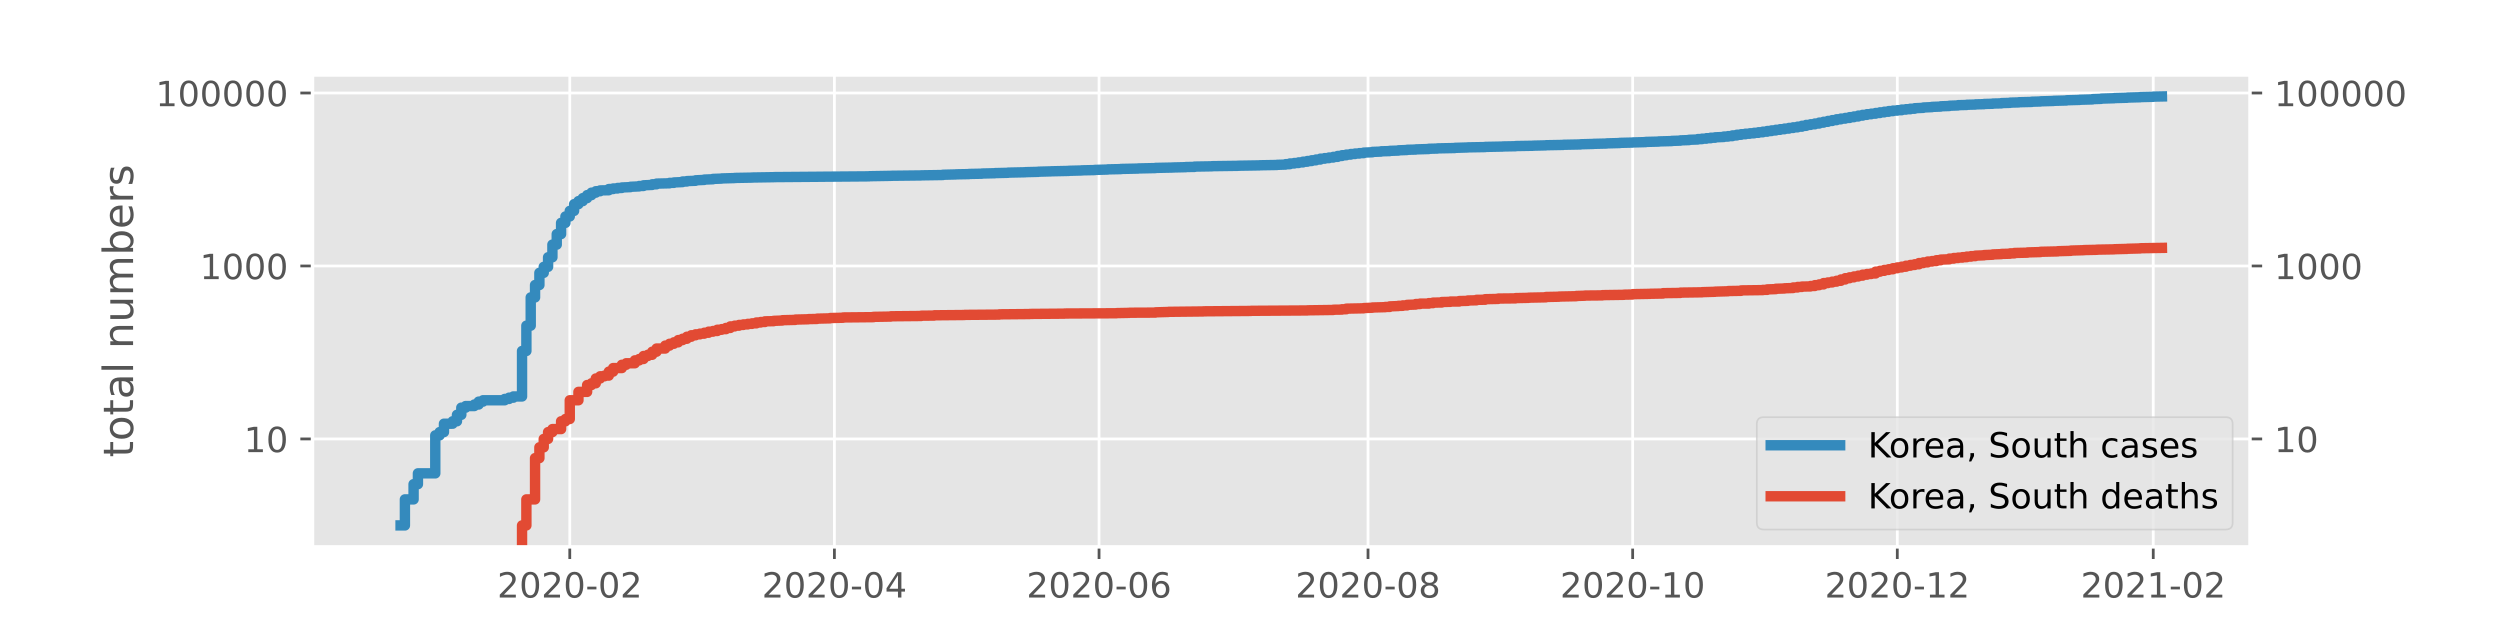
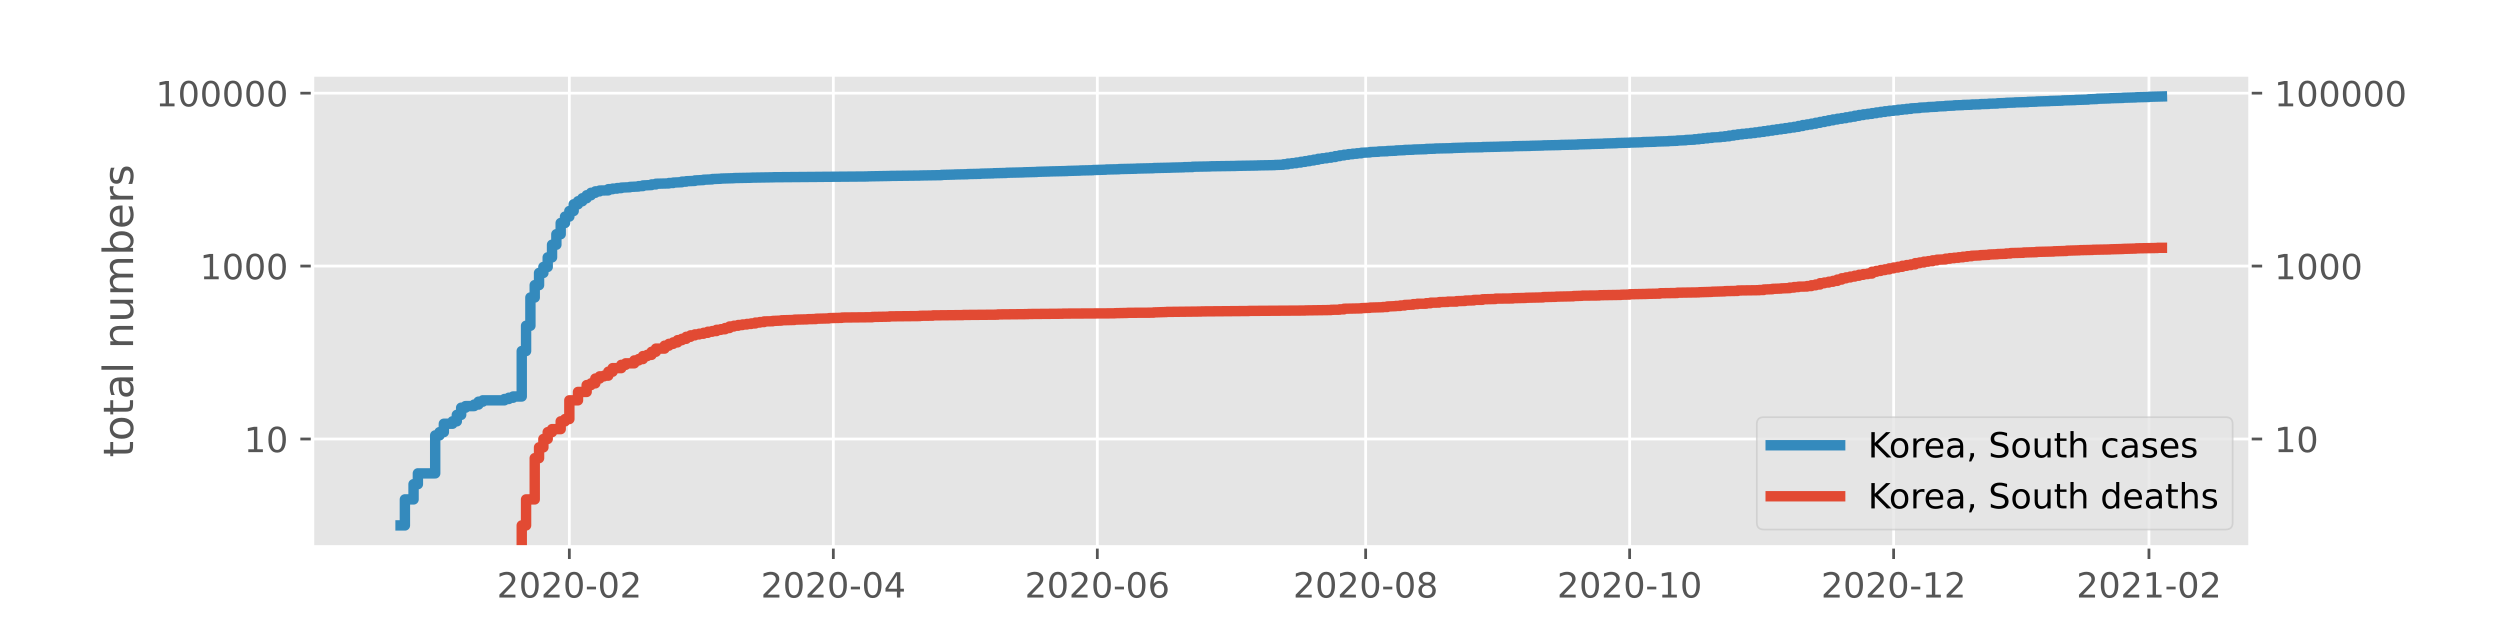
<svg xmlns="http://www.w3.org/2000/svg" xmlns:xlink="http://www.w3.org/1999/xlink" height="180pt" version="1.1" viewBox="0 0 720 180" width="720pt">
  <defs>
    <style type="text/css">*{stroke-linecap:butt;stroke-linejoin:round;}</style>
  </defs>
  <g id="figure_1">
    <g id="patch_1">
      <path d="M 0 180  L 720 180  L 720 0  L 0 0  z " style="fill:#ffffff;" />
    </g>
    <g id="axes_1">
      <g id="patch_2">
        <path d="M 90 157.5  L 648 157.5  L 648 21.6  L 90 21.6  z " style="fill:#e5e5e5;" />
      </g>
      <g id="matplotlib.axis_1">
        <g id="xtick_1">
          <g id="line2d_1">
-             <path clip-path="url(#pd582bad828)" d="M 164.092 157.5  L 164.092 21.6  " style="fill:none;stroke:#ffffff;stroke-linecap:square;stroke-width:0.8;" />
+             <path clip-path="url(#pd24322c71e)" d="M 163.972 157.5  L 163.972 21.6  " style="fill:none;stroke:#ffffff;stroke-linecap:square;stroke-width:0.8;" />
          </g>
          <g id="line2d_2">
            <defs>
-               <path d="M 0 0  L 0 3.5  " id="m2787f01066" style="stroke:#555555;stroke-width:0.8;" />
+               <path d="M 0 0  L 0 3.5  " id="m387a920d97" style="stroke:#555555;stroke-width:0.8;" />
            </defs>
            <g>
-               <use style="fill:#555555;stroke:#555555;stroke-width:0.8;" x="164.092" xlink:href="#m2787f01066" y="157.5" />
+               <use style="fill:#555555;stroke:#555555;stroke-width:0.8;" x="163.972" xlink:href="#m387a920d97" y="157.5" />
            </g>
          </g>
          <g id="text_1">
-             <text style="fill:#555555;font-family:DejaVu Sans;font-size:10px;font-stretch:normal;font-style:normal;font-weight:normal;text-anchor:middle;" transform="rotate(-0, 164.0918, 172.0984)" x="164.092" y="172.098">2020-02</text>
+             <text style="fill:#555555;font-family:DejaVu Sans;font-size:10px;font-stretch:normal;font-style:normal;font-weight:normal;text-anchor:middle;" transform="rotate(-0, 163.9721, 172.0984)" x="163.972" y="172.098">2020-02</text>
          </g>
        </g>
        <g id="xtick_2">
          <g id="line2d_3">
-             <path clip-path="url(#pd582bad828)" d="M 240.308 157.5  L 240.308 21.6  " style="fill:none;stroke:#ffffff;stroke-linecap:square;stroke-width:0.8;" />
+             <path clip-path="url(#pd24322c71e)" d="M 240.001 157.5  L 240.001 21.6  " style="fill:none;stroke:#ffffff;stroke-linecap:square;stroke-width:0.8;" />
          </g>
          <g id="line2d_4">
            <g>
-               <use style="fill:#555555;stroke:#555555;stroke-width:0.8;" x="240.308" xlink:href="#m2787f01066" y="157.5" />
+               <use style="fill:#555555;stroke:#555555;stroke-width:0.8;" x="240.001" xlink:href="#m387a920d97" y="157.5" />
            </g>
          </g>
          <g id="text_2">
-             <text style="fill:#555555;font-family:DejaVu Sans;font-size:10px;font-stretch:normal;font-style:normal;font-weight:normal;text-anchor:middle;" transform="rotate(-0, 240.3077, 172.0984)" x="240.308" y="172.098">2020-04</text>
+             <text style="fill:#555555;font-family:DejaVu Sans;font-size:10px;font-stretch:normal;font-style:normal;font-weight:normal;text-anchor:middle;" transform="rotate(-0, 240.0007, 172.0984)" x="240.001" y="172.098">2020-04</text>
          </g>
        </g>
        <g id="xtick_3">
          <g id="line2d_5">
-             <path clip-path="url(#pd582bad828)" d="M 316.524 157.5  L 316.524 21.6  " style="fill:none;stroke:#ffffff;stroke-linecap:square;stroke-width:0.8;" />
+             <path clip-path="url(#pd24322c71e)" d="M 316.029 157.5  L 316.029 21.6  " style="fill:none;stroke:#ffffff;stroke-linecap:square;stroke-width:0.8;" />
          </g>
          <g id="line2d_6">
            <g>
-               <use style="fill:#555555;stroke:#555555;stroke-width:0.8;" x="316.524" xlink:href="#m2787f01066" y="157.5" />
+               <use style="fill:#555555;stroke:#555555;stroke-width:0.8;" x="316.029" xlink:href="#m387a920d97" y="157.5" />
            </g>
          </g>
          <g id="text_3">
-             <text style="fill:#555555;font-family:DejaVu Sans;font-size:10px;font-stretch:normal;font-style:normal;font-weight:normal;text-anchor:middle;" transform="rotate(-0, 316.5235, 172.0984)" x="316.524" y="172.098">2020-06</text>
+             <text style="fill:#555555;font-family:DejaVu Sans;font-size:10px;font-stretch:normal;font-style:normal;font-weight:normal;text-anchor:middle;" transform="rotate(-0, 316.0293, 172.0984)" x="316.029" y="172.098">2020-06</text>
          </g>
        </g>
        <g id="xtick_4">
          <g id="line2d_7">
-             <path clip-path="url(#pd582bad828)" d="M 393.989 157.5  L 393.989 21.6  " style="fill:none;stroke:#ffffff;stroke-linecap:square;stroke-width:0.8;" />
+             <path clip-path="url(#pd24322c71e)" d="M 393.304 157.5  L 393.304 21.6  " style="fill:none;stroke:#ffffff;stroke-linecap:square;stroke-width:0.8;" />
          </g>
          <g id="line2d_8">
            <g>
-               <use style="fill:#555555;stroke:#555555;stroke-width:0.8;" x="393.989" xlink:href="#m2787f01066" y="157.5" />
+               <use style="fill:#555555;stroke:#555555;stroke-width:0.8;" x="393.304" xlink:href="#m387a920d97" y="157.5" />
            </g>
          </g>
          <g id="text_4">
-             <text style="fill:#555555;font-family:DejaVu Sans;font-size:10px;font-stretch:normal;font-style:normal;font-weight:normal;text-anchor:middle;" transform="rotate(-0, 393.9888, 172.0984)" x="393.989" y="172.098">2020-08</text>
+             <text style="fill:#555555;font-family:DejaVu Sans;font-size:10px;font-stretch:normal;font-style:normal;font-weight:normal;text-anchor:middle;" transform="rotate(-0, 393.3042, 172.0984)" x="393.304" y="172.098">2020-08</text>
          </g>
        </g>
        <g id="xtick_5">
          <g id="line2d_9">
-             <path clip-path="url(#pd582bad828)" d="M 470.205 157.5  L 470.205 21.6  " style="fill:none;stroke:#ffffff;stroke-linecap:square;stroke-width:0.8;" />
+             <path clip-path="url(#pd24322c71e)" d="M 469.333 157.5  L 469.333 21.6  " style="fill:none;stroke:#ffffff;stroke-linecap:square;stroke-width:0.8;" />
          </g>
          <g id="line2d_10">
            <g>
-               <use style="fill:#555555;stroke:#555555;stroke-width:0.8;" x="470.205" xlink:href="#m2787f01066" y="157.5" />
+               <use style="fill:#555555;stroke:#555555;stroke-width:0.8;" x="469.333" xlink:href="#m387a920d97" y="157.5" />
            </g>
          </g>
          <g id="text_5">
-             <text style="fill:#555555;font-family:DejaVu Sans;font-size:10px;font-stretch:normal;font-style:normal;font-weight:normal;text-anchor:middle;" transform="rotate(-0, 470.2047, 172.0984)" x="470.205" y="172.098">2020-10</text>
+             <text style="fill:#555555;font-family:DejaVu Sans;font-size:10px;font-stretch:normal;font-style:normal;font-weight:normal;text-anchor:middle;" transform="rotate(-0, 469.3328, 172.0984)" x="469.333" y="172.098">2020-10</text>
          </g>
        </g>
        <g id="xtick_6">
          <g id="line2d_11">
-             <path clip-path="url(#pd582bad828)" d="M 546.421 157.5  L 546.421 21.6  " style="fill:none;stroke:#ffffff;stroke-linecap:square;stroke-width:0.8;" />
+             <path clip-path="url(#pd24322c71e)" d="M 545.361 157.5  L 545.361 21.6  " style="fill:none;stroke:#ffffff;stroke-linecap:square;stroke-width:0.8;" />
          </g>
          <g id="line2d_12">
            <g>
-               <use style="fill:#555555;stroke:#555555;stroke-width:0.8;" x="546.421" xlink:href="#m2787f01066" y="157.5" />
+               <use style="fill:#555555;stroke:#555555;stroke-width:0.8;" x="545.361" xlink:href="#m387a920d97" y="157.5" />
            </g>
          </g>
          <g id="text_6">
-             <text style="fill:#555555;font-family:DejaVu Sans;font-size:10px;font-stretch:normal;font-style:normal;font-weight:normal;text-anchor:middle;" transform="rotate(-0, 546.4205, 172.0984)" x="546.421" y="172.098">2020-12</text>
+             <text style="fill:#555555;font-family:DejaVu Sans;font-size:10px;font-stretch:normal;font-style:normal;font-weight:normal;text-anchor:middle;" transform="rotate(-0, 545.3614, 172.0984)" x="545.361" y="172.098">2020-12</text>
          </g>
        </g>
        <g id="xtick_7">
          <g id="line2d_13">
-             <path clip-path="url(#pd582bad828)" d="M 620.137 157.5  L 620.137 21.6  " style="fill:none;stroke:#ffffff;stroke-linecap:square;stroke-width:0.8;" />
+             <path clip-path="url(#pd24322c71e)" d="M 618.897 157.5  L 618.897 21.6  " style="fill:none;stroke:#ffffff;stroke-linecap:square;stroke-width:0.8;" />
          </g>
          <g id="line2d_14">
            <g>
-               <use style="fill:#555555;stroke:#555555;stroke-width:0.8;" x="620.137" xlink:href="#m2787f01066" y="157.5" />
+               <use style="fill:#555555;stroke:#555555;stroke-width:0.8;" x="618.897" xlink:href="#m387a920d97" y="157.5" />
            </g>
          </g>
          <g id="text_7">
-             <text style="fill:#555555;font-family:DejaVu Sans;font-size:10px;font-stretch:normal;font-style:normal;font-weight:normal;text-anchor:middle;" transform="rotate(-0, 620.1375, 172.0984)" x="620.137" y="172.098">2021-02</text>
+             <text style="fill:#555555;font-family:DejaVu Sans;font-size:10px;font-stretch:normal;font-style:normal;font-weight:normal;text-anchor:middle;" transform="rotate(-0, 618.8973, 172.0984)" x="618.897" y="172.098">2021-02</text>
          </g>
        </g>
      </g>
      <g id="matplotlib.axis_2">
        <g id="ytick_1">
          <g id="line2d_15">
-             <path clip-path="url(#pd582bad828)" d="M 90 126.415  L 648 126.415  " style="fill:none;stroke:#ffffff;stroke-linecap:square;stroke-width:0.8;" />
+             <path clip-path="url(#pd24322c71e)" d="M 90 126.425  L 648 126.425  " style="fill:none;stroke:#ffffff;stroke-linecap:square;stroke-width:0.8;" />
          </g>
          <g id="line2d_16">
            <defs>
-               <path d="M 0 0  L -3.5 0  " id="m7d9f073969" style="stroke:#555555;stroke-width:0.8;" />
+               <path d="M 0 0  L -3.5 0  " id="m4893a7033b" style="stroke:#555555;stroke-width:0.8;" />
            </defs>
            <g>
-               <use style="fill:#555555;stroke:#555555;stroke-width:0.8;" x="90" xlink:href="#m7d9f073969" y="126.415" />
+               <use style="fill:#555555;stroke:#555555;stroke-width:0.8;" x="90" xlink:href="#m4893a7033b" y="126.425" />
            </g>
          </g>
          <g id="line2d_17">
            <defs>
-               <path d="M 0 0  L 3.5 0  " id="m41e7dc72e4" style="stroke:#555555;stroke-width:0.8;" />
+               <path d="M 0 0  L 3.5 0  " id="md16995996a" style="stroke:#555555;stroke-width:0.8;" />
            </defs>
            <g>
-               <use style="fill:#555555;stroke:#555555;stroke-width:0.8;" x="648" xlink:href="#m41e7dc72e4" y="126.415" />
+               <use style="fill:#555555;stroke:#555555;stroke-width:0.8;" x="648" xlink:href="#md16995996a" y="126.425" />
            </g>
          </g>
          <g id="text_8">
-             <text style="fill:#555555;font-family:DejaVu Sans;font-size:10px;font-stretch:normal;font-style:normal;font-weight:normal;text-anchor:end;" transform="rotate(-0, 83, 130.2145)" x="83" y="130.215">10</text>
+             <text style="fill:#555555;font-family:DejaVu Sans;font-size:10px;font-stretch:normal;font-style:normal;font-weight:normal;text-anchor:end;" transform="rotate(-0, 83, 130.224)" x="83" y="130.224">10</text>
          </g>
          <g id="text_9">
-             <text style="fill:#555555;font-family:DejaVu Sans;font-size:10px;font-stretch:normal;font-style:normal;font-weight:normal;text-anchor:start;" transform="rotate(-0, 655, 130.2145)" x="655" y="130.215">10</text>
+             <text style="fill:#555555;font-family:DejaVu Sans;font-size:10px;font-stretch:normal;font-style:normal;font-weight:normal;text-anchor:start;" transform="rotate(-0, 655, 130.224)" x="655" y="130.224">10</text>
          </g>
        </g>
        <g id="ytick_2">
          <g id="line2d_18">
-             <path clip-path="url(#pd582bad828)" d="M 90 76.6  L 648 76.6  " style="fill:none;stroke:#ffffff;stroke-linecap:square;stroke-width:0.8;" />
+             <path clip-path="url(#pd24322c71e)" d="M 90 76.629  L 648 76.629  " style="fill:none;stroke:#ffffff;stroke-linecap:square;stroke-width:0.8;" />
          </g>
          <g id="line2d_19">
            <g>
-               <use style="fill:#555555;stroke:#555555;stroke-width:0.8;" x="90" xlink:href="#m7d9f073969" y="76.6" />
+               <use style="fill:#555555;stroke:#555555;stroke-width:0.8;" x="90" xlink:href="#m4893a7033b" y="76.629" />
            </g>
          </g>
          <g id="line2d_20">
            <g>
-               <use style="fill:#555555;stroke:#555555;stroke-width:0.8;" x="648" xlink:href="#m41e7dc72e4" y="76.6" />
+               <use style="fill:#555555;stroke:#555555;stroke-width:0.8;" x="648" xlink:href="#md16995996a" y="76.629" />
            </g>
          </g>
          <g id="text_10">
-             <text style="fill:#555555;font-family:DejaVu Sans;font-size:10px;font-stretch:normal;font-style:normal;font-weight:normal;text-anchor:end;" transform="rotate(-0, 83, 80.39966)" x="83" y="80.4">1000</text>
+             <text style="fill:#555555;font-family:DejaVu Sans;font-size:10px;font-stretch:normal;font-style:normal;font-weight:normal;text-anchor:end;" transform="rotate(-0, 83, 80.42813)" x="83" y="80.428">1000</text>
          </g>
          <g id="text_11">
-             <text style="fill:#555555;font-family:DejaVu Sans;font-size:10px;font-stretch:normal;font-style:normal;font-weight:normal;text-anchor:start;" transform="rotate(-0, 655, 80.39966)" x="655" y="80.4">1000</text>
+             <text style="fill:#555555;font-family:DejaVu Sans;font-size:10px;font-stretch:normal;font-style:normal;font-weight:normal;text-anchor:start;" transform="rotate(-0, 655, 80.42813)" x="655" y="80.428">1000</text>
          </g>
        </g>
        <g id="ytick_3">
          <g id="line2d_21">
-             <path clip-path="url(#pd582bad828)" d="M 90 26.786  L 648 26.786  " style="fill:none;stroke:#ffffff;stroke-linecap:square;stroke-width:0.8;" />
+             <path clip-path="url(#pd24322c71e)" d="M 90 26.833  L 648 26.833  " style="fill:none;stroke:#ffffff;stroke-linecap:square;stroke-width:0.8;" />
          </g>
          <g id="line2d_22">
            <g>
-               <use style="fill:#555555;stroke:#555555;stroke-width:0.8;" x="90" xlink:href="#m7d9f073969" y="26.786" />
+               <use style="fill:#555555;stroke:#555555;stroke-width:0.8;" x="90" xlink:href="#m4893a7033b" y="26.833" />
            </g>
          </g>
          <g id="line2d_23">
            <g>
-               <use style="fill:#555555;stroke:#555555;stroke-width:0.8;" x="648" xlink:href="#m41e7dc72e4" y="26.786" />
+               <use style="fill:#555555;stroke:#555555;stroke-width:0.8;" x="648" xlink:href="#md16995996a" y="26.833" />
            </g>
          </g>
          <g id="text_12">
-             <text style="fill:#555555;font-family:DejaVu Sans;font-size:10px;font-stretch:normal;font-style:normal;font-weight:normal;text-anchor:end;" transform="rotate(-0, 83, 30.58481)" x="83" y="30.585">100000</text>
+             <text style="fill:#555555;font-family:DejaVu Sans;font-size:10px;font-stretch:normal;font-style:normal;font-weight:normal;text-anchor:end;" transform="rotate(-0, 83, 30.63225)" x="83" y="30.632">100000</text>
          </g>
          <g id="text_13">
-             <text style="fill:#555555;font-family:DejaVu Sans;font-size:10px;font-stretch:normal;font-style:normal;font-weight:normal;text-anchor:start;" transform="rotate(-0, 655, 30.58481)" x="655" y="30.585">100000</text>
+             <text style="fill:#555555;font-family:DejaVu Sans;font-size:10px;font-stretch:normal;font-style:normal;font-weight:normal;text-anchor:start;" transform="rotate(-0, 655, 30.63225)" x="655" y="30.632">100000</text>
          </g>
        </g>
        <g id="text_14">
          <text style="fill:#555555;font-family:DejaVu Sans;font-size:12px;font-stretch:normal;font-style:normal;font-weight:normal;text-anchor:middle;" transform="rotate(-90, 38.32937, 89.55)" x="38.329" y="89.55">total numbers</text>
        </g>
      </g>
      <g id="line2d_24">
-         <path clip-path="url(#pd582bad828)" d="M 115.364 151.323  L 116.613 151.323  L 116.613 143.825  L 119.112 143.825  L 119.112 139.439  L 120.361 139.439  L 120.361 136.327  L 125.359 136.327  L 125.359 125.384  L 126.609 125.384  L 126.609 124.443  L 127.858 124.443  L 127.858 122.029  L 130.357 122.029  L 130.357 121.331  L 131.606 121.331  L 131.606 119.472  L 132.856 119.472  L 132.856 117.406  L 134.105 117.406  L 134.105 116.945  L 136.604 116.945  L 136.604 116.504  L 137.854 116.504  L 137.854 115.671  L 139.103 115.671  L 139.103 115.278  L 145.35 115.278  L 145.35 114.898  L 146.6 114.898  L 146.6 114.531  L 147.849 114.531  L 147.849 114.177  L 150.348 114.177  L 150.348 101.084  L 151.597 101.084  L 151.597 93.796  L 152.847 93.796  L 152.847 85.655  L 154.096 85.655  L 154.096 82.09  L 155.346 82.09  L 155.346 78.577  L 156.595 78.577  L 156.595 76.852  L 157.845 76.852  L 157.845 74.092  L 159.094 74.092  L 159.094 70.449  L 160.343 70.449  L 160.343 67.418  L 161.593 67.418  L 161.593 64.189  L 162.842 64.189  L 162.842 62.343  L 164.092 62.343  L 164.092 60.735  L 165.341 60.735  L 165.341 58.796  L 166.591 58.796  L 166.591 57.925  L 167.84 57.925  L 167.84 57.061  L 169.09 57.061  L 169.09 56.199  L 170.339 56.199  L 170.339 55.488  L 171.588 55.488  L 171.588 55.077  L 172.838 55.077  L 172.838 54.837  L 175.337 54.786  L 175.337 54.443  L 176.586 54.443  L 176.586 54.285  L 177.836 54.285  L 177.836 54.135  L 179.085 54.135  L 179.085 53.991  L 181.584 53.89  L 181.584 53.792  L 184.083 53.683  L 184.083 53.562  L 185.332 53.562  L 185.332 53.369  L 187.831 53.259  L 187.831 53.077  L 189.081 53.077  L 189.081 52.88  L 192.829 52.788  L 192.829 52.669  L 194.078 52.669  L 194.078 52.547  L 196.577 52.441  L 196.577 52.273  L 197.827 52.273  L 197.827 52.154  L 200.326 52.066  L 200.326 51.927  L 202.824 51.816  L 202.824 51.719  L 205.323 51.626  L 205.323 51.526  L 207.822 51.44  L 207.822 51.39  L 211.571 51.285  L 211.571 51.245  L 216.568 51.153  L 216.568 51.127  L 222.815 51.027  L 222.815 51.009  L 236.559 50.9  L 236.559 50.896  L 250.303 50.787  L 250.303 50.752  L 256.55 50.644  L 256.55 50.626  L 265.296 50.523  L 265.296 50.501  L 271.544 50.405  L 271.544 50.329  L 275.292 50.237  L 275.292 50.211  L 279.04 50.143  L 279.04 50.097  L 282.789 50.024  L 282.789 49.977  L 286.537 49.89  L 286.537 49.855  L 290.285 49.769  L 290.285 49.718  L 295.283 49.612  L 295.283 49.582  L 299.031 49.492  L 299.031 49.448  L 302.78 49.348  L 302.78 49.333  L 307.777 49.225  L 307.777 49.191  L 311.526 49.095  L 311.526 49.059  L 315.274 48.981  L 315.274 48.935  L 319.022 48.83  L 319.022 48.78  L 322.771 48.705  L 322.771 48.654  L 327.768 48.549  L 327.768 48.513  L 332.766 48.406  L 332.766 48.357  L 337.764 48.252  L 337.764 48.232  L 341.512 48.147  L 341.512 48.101  L 344.011 48.07  L 344.011 47.982  L 349.009 47.898  L 349.009 47.861  L 356.506 47.757  L 356.506 47.731  L 362.753 47.628  L 362.753 47.601  L 367.751 47.515  L 367.751 47.474  L 370.249 47.399  L 370.249 47.279  L 371.499 47.279  L 371.499 47.08  L 372.748 47.08  L 372.748 46.942  L 373.998 46.942  L 373.998 46.772  L 375.247 46.772  L 375.247 46.57  L 376.497 46.57  L 376.497 46.377  L 377.746 46.377  L 377.746 46.165  L 378.996 46.165  L 378.996 45.952  L 380.245 45.952  L 380.245 45.702  L 381.494 45.702  L 381.494 45.538  L 382.744 45.538  L 382.744 45.368  L 383.993 45.368  L 383.993 45.177  L 385.243 45.177  L 385.243 44.919  L 386.492 44.919  L 386.492 44.706  L 387.742 44.706  L 387.742 44.525  L 388.991 44.525  L 388.991 44.359  L 390.24 44.359  L 390.24 44.224  L 391.49 44.224  L 391.49 44.097  L 392.739 44.097  L 392.739 43.955  L 395.238 43.852  L 395.238 43.749  L 397.737 43.662  L 397.737 43.577  L 400.236 43.516  L 400.236 43.447  L 402.735 43.369  L 402.735 43.291  L 405.234 43.204  L 405.234 43.137  L 407.733 43.078  L 407.733 43.025  L 411.481 42.919  L 411.481 42.846  L 413.98 42.786  L 413.98 42.734  L 418.978 42.634  L 418.978 42.582  L 422.726 42.471  L 422.726 42.443  L 427.724 42.359  L 427.724 42.308  L 432.721 42.211  L 432.721 42.182  L 436.47 42.116  L 436.47 42.065  L 441.468 41.979  L 441.468 41.953  L 445.216 41.866  L 445.216 41.829  L 450.214 41.735  L 450.214 41.696  L 455.211 41.599  L 455.211 41.549  L 458.96 41.451  L 458.96 41.426  L 462.708 41.339  L 462.708 41.297  L 466.456 41.198  L 466.456 41.147  L 470.205 41.057  L 470.205 41.026  L 473.953 40.929  L 473.953 40.871  L 477.701 40.779  L 477.701 40.73  L 481.45 40.633  L 481.45 40.578  L 483.949 40.504  L 483.949 40.426  L 486.447 40.347  L 486.447 40.262  L 488.946 40.177  L 488.946 40.06  L 490.196 40.06  L 490.196 39.935  L 491.445 39.935  L 491.445 39.803  L 492.695 39.803  L 492.695 39.665  L 493.944 39.665  L 493.944 39.548  L 496.443 39.453  L 496.443 39.332  L 497.692 39.332  L 497.692 39.201  L 498.942 39.201  L 498.942 39.004  L 500.191 39.004  L 500.191 38.815  L 501.441 38.815  L 501.441 38.656  L 502.69 38.656  L 502.69 38.511  L 503.94 38.511  L 503.94 38.391  L 505.189 38.391  L 505.189 38.25  L 506.438 38.25  L 506.438 38.091  L 507.688 38.091  L 507.688 37.927  L 508.937 37.927  L 508.937 37.738  L 510.187 37.738  L 510.187 37.565  L 511.436 37.565  L 511.436 37.382  L 512.686 37.382  L 512.686 37.206  L 513.935 37.206  L 513.935 37.039  L 515.185 37.039  L 515.185 36.852  L 516.434 36.852  L 516.434 36.671  L 517.683 36.671  L 517.683 36.487  L 518.933 36.487  L 518.933 36.238  L 520.182 36.238  L 520.182 35.974  L 521.432 35.974  L 521.432 35.794  L 522.681 35.794  L 522.681 35.577  L 523.931 35.577  L 523.931 35.317  L 525.18 35.317  L 525.18 35.079  L 526.429 35.079  L 526.429 34.835  L 527.679 34.835  L 527.679 34.597  L 528.928 34.597  L 528.928 34.356  L 530.178 34.356  L 530.178 34.156  L 531.427 34.156  L 531.427 33.972  L 532.677 33.972  L 532.677 33.745  L 533.926 33.745  L 533.926 33.545  L 535.176 33.545  L 535.176 33.298  L 536.425 33.298  L 536.425 33.077  L 537.674 33.077  L 537.674 32.89  L 538.924 32.89  L 538.924 32.738  L 540.173 32.738  L 540.173 32.544  L 541.423 32.544  L 541.423 32.352  L 542.672 32.352  L 542.672 32.179  L 543.922 32.179  L 543.922 31.997  L 545.171 31.997  L 545.171 31.854  L 546.421 31.854  L 546.421 31.742  L 547.67 31.742  L 547.67 31.569  L 548.919 31.569  L 548.919 31.449  L 550.169 31.449  L 550.169 31.31  L 551.418 31.31  L 551.418 31.168  L 553.917 31.06  L 553.917 30.958  L 556.416 30.852  L 556.416 30.782  L 558.915 30.698  L 558.915 30.611  L 561.414 30.532  L 561.414 30.454  L 563.913 30.366  L 563.913 30.288  L 566.412 30.23  L 566.412 30.173  L 568.91 30.113  L 568.91 30.055  L 571.409 30.004  L 571.409 29.942  L 573.908 29.885  L 573.908 29.823  L 576.407 29.772  L 576.407 29.693  L 578.906 29.623  L 578.906 29.557  L 581.405 29.494  L 581.405 29.445  L 585.153 29.357  L 585.153 29.293  L 587.652 29.232  L 587.652 29.182  L 591.4 29.079  L 591.4 29.04  L 595.149 28.942  L 595.149 28.875  L 598.897 28.775  L 598.897 28.733  L 602.645 28.63  L 602.645 28.55  L 605.144 28.472  L 605.144 28.401  L 608.893 28.293  L 608.893 28.252  L 612.641 28.154  L 612.641 28.105  L 616.389 28.007  L 616.389 27.964  L 620.137 27.881  L 620.137 27.828  L 622.636 27.777  L 622.636 27.777  " style="fill:none;stroke:#348abd;stroke-linecap:square;stroke-width:3;" />
+         <path clip-path="url(#pd24322c71e)" d="M 115.364 151.323  L 116.61 151.323  L 116.61 143.828  L 119.103 143.828  L 119.103 139.443  L 120.349 139.443  L 120.349 136.333  L 125.335 136.333  L 125.335 125.394  L 126.581 125.394  L 126.581 124.453  L 127.827 124.453  L 127.827 122.04  L 130.32 122.04  L 130.32 121.343  L 131.566 121.343  L 131.566 119.484  L 132.813 119.484  L 132.813 117.419  L 134.059 117.419  L 134.059 116.958  L 136.552 116.958  L 136.552 116.517  L 137.798 116.517  L 137.798 115.685  L 139.045 115.685  L 139.045 115.291  L 145.277 115.291  L 145.277 114.912  L 146.523 114.912  L 146.523 114.545  L 147.769 114.545  L 147.769 114.191  L 150.262 114.191  L 150.262 101.103  L 151.508 101.103  L 151.508 93.818  L 152.755 93.818  L 152.755 85.68  L 154.001 85.68  L 154.001 82.117  L 155.247 82.117  L 155.247 78.605  L 156.494 78.605  L 156.494 76.881  L 157.74 76.881  L 157.74 74.121  L 158.987 74.121  L 158.987 70.479  L 160.233 70.479  L 160.233 67.45  L 161.479 67.45  L 161.479 64.222  L 162.726 64.222  L 162.726 62.377  L 163.972 62.377  L 163.972 60.769  L 165.218 60.769  L 165.218 58.831  L 166.465 58.831  L 166.465 57.96  L 167.711 57.96  L 167.711 57.097  L 168.958 57.097  L 168.958 56.235  L 170.204 56.235  L 170.204 55.525  L 171.45 55.525  L 171.45 55.113  L 172.697 55.113  L 172.697 54.873  L 175.189 54.823  L 175.189 54.48  L 176.436 54.48  L 176.436 54.322  L 177.682 54.322  L 177.682 54.172  L 178.929 54.172  L 178.929 54.028  L 181.421 53.927  L 181.421 53.829  L 183.914 53.72  L 183.914 53.6  L 185.16 53.6  L 185.16 53.406  L 187.653 53.297  L 187.653 53.114  L 188.899 53.114  L 188.899 52.917  L 192.639 52.826  L 192.639 52.707  L 193.885 52.707  L 193.885 52.584  L 196.378 52.479  L 196.378 52.311  L 197.624 52.311  L 197.624 52.192  L 200.117 52.104  L 200.117 51.965  L 202.61 51.854  L 202.61 51.757  L 205.102 51.664  L 205.102 51.564  L 207.595 51.478  L 207.595 51.428  L 211.334 51.324  L 211.334 51.283  L 216.32 51.191  L 216.32 51.165  L 222.551 51.065  L 222.551 51.047  L 236.262 50.938  L 236.262 50.934  L 249.972 50.825  L 249.972 50.79  L 256.203 50.683  L 256.203 50.664  L 264.928 50.562  L 264.928 50.539  L 271.16 50.443  L 271.16 50.367  L 274.899 50.275  L 274.899 50.25  L 278.638 50.181  L 278.638 50.135  L 282.377 50.063  L 282.377 50.016  L 286.116 49.928  L 286.116 49.894  L 289.855 49.807  L 289.855 49.757  L 294.841 49.651  L 294.841 49.621  L 298.58 49.53  L 298.58 49.487  L 302.319 49.387  L 302.319 49.372  L 307.305 49.264  L 307.305 49.23  L 311.044 49.134  L 311.044 49.098  L 314.783 49.02  L 314.783 48.974  L 318.522 48.869  L 318.522 48.819  L 322.261 48.745  L 322.261 48.693  L 327.247 48.588  L 327.247 48.553  L 332.232 48.445  L 332.232 48.397  L 337.218 48.291  L 337.218 48.271  L 340.957 48.187  L 340.957 48.141  L 343.449 48.109  L 343.449 48.022  L 348.435 47.937  L 348.435 47.901  L 355.913 47.796  L 355.913 47.771  L 362.145 47.667  L 362.145 47.64  L 367.13 47.555  L 367.13 47.514  L 369.623 47.439  L 369.623 47.319  L 370.87 47.319  L 370.87 47.12  L 372.116 47.12  L 372.116 46.982  L 373.362 46.982  L 373.362 46.812  L 374.609 46.812  L 374.609 46.61  L 375.855 46.61  L 375.855 46.417  L 377.101 46.417  L 377.101 46.205  L 378.348 46.205  L 378.348 45.992  L 379.594 45.992  L 379.594 45.742  L 380.841 45.742  L 380.841 45.578  L 382.087 45.578  L 382.087 45.408  L 383.333 45.408  L 383.333 45.217  L 384.58 45.217  L 384.58 44.959  L 385.826 44.959  L 385.826 44.747  L 387.072 44.747  L 387.072 44.565  L 388.319 44.565  L 388.319 44.4  L 389.565 44.4  L 389.565 44.265  L 390.811 44.265  L 390.811 44.138  L 392.058 44.138  L 392.058 43.996  L 394.551 43.893  L 394.551 43.79  L 397.043 43.703  L 397.043 43.618  L 399.536 43.557  L 399.536 43.488  L 402.029 43.41  L 402.029 43.332  L 404.522 43.245  L 404.522 43.178  L 407.014 43.119  L 407.014 43.066  L 410.753 42.96  L 410.753 42.887  L 413.246 42.827  L 413.246 42.775  L 418.232 42.675  L 418.232 42.624  L 421.971 42.513  L 421.971 42.485  L 426.956 42.401  L 426.956 42.35  L 431.942 42.252  L 431.942 42.224  L 435.681 42.157  L 435.681 42.107  L 440.666 42.02  L 440.666 41.995  L 444.405 41.908  L 444.405 41.871  L 449.391 41.776  L 449.391 41.737  L 454.376 41.641  L 454.376 41.591  L 458.115 41.493  L 458.115 41.467  L 461.855 41.381  L 461.855 41.338  L 465.594 41.24  L 465.594 41.189  L 469.333 41.099  L 469.333 41.068  L 473.072 40.971  L 473.072 40.913  L 476.811 40.821  L 476.811 40.772  L 480.55 40.676  L 480.55 40.62  L 483.043 40.546  L 483.043 40.468  L 485.536 40.389  L 485.536 40.305  L 488.028 40.219  L 488.028 40.103  L 489.275 40.103  L 489.275 39.977  L 490.521 39.977  L 490.521 39.846  L 491.767 39.846  L 491.767 39.707  L 493.014 39.707  L 493.014 39.591  L 495.507 39.496  L 495.507 39.375  L 496.753 39.375  L 496.753 39.244  L 497.999 39.244  L 497.999 39.047  L 499.246 39.047  L 499.246 38.858  L 500.492 38.858  L 500.492 38.699  L 501.738 38.699  L 501.738 38.554  L 502.985 38.554  L 502.985 38.435  L 504.231 38.435  L 504.231 38.293  L 505.478 38.293  L 505.478 38.135  L 506.724 38.135  L 506.724 37.97  L 507.97 37.97  L 507.97 37.781  L 509.217 37.781  L 509.217 37.609  L 510.463 37.609  L 510.463 37.426  L 511.709 37.426  L 511.709 37.25  L 512.956 37.25  L 512.956 37.083  L 514.202 37.083  L 514.202 36.896  L 515.449 36.896  L 515.449 36.714  L 516.695 36.714  L 516.695 36.531  L 517.941 36.531  L 517.941 36.282  L 519.188 36.282  L 519.188 36.018  L 520.434 36.018  L 520.434 35.838  L 521.68 35.838  L 521.68 35.621  L 522.927 35.621  L 522.927 35.362  L 524.173 35.362  L 524.173 35.124  L 525.419 35.124  L 525.419 34.879  L 526.666 34.879  L 526.666 34.642  L 527.912 34.642  L 527.912 34.401  L 529.159 34.401  L 529.159 34.201  L 530.405 34.201  L 530.405 34.017  L 531.651 34.017  L 531.651 33.79  L 532.898 33.79  L 532.898 33.59  L 534.144 33.59  L 534.144 33.343  L 535.39 33.343  L 535.39 33.122  L 536.637 33.122  L 536.637 32.936  L 537.883 32.936  L 537.883 32.783  L 539.13 32.783  L 539.13 32.589  L 540.376 32.589  L 540.376 32.398  L 541.622 32.398  L 541.622 32.224  L 542.869 32.224  L 542.869 32.042  L 544.115 32.042  L 544.115 31.899  L 545.361 31.899  L 545.361 31.787  L 546.608 31.787  L 546.608 31.614  L 547.854 31.614  L 547.854 31.495  L 549.101 31.495  L 549.101 31.356  L 550.347 31.356  L 550.347 31.214  L 552.84 31.106  L 552.84 31.003  L 555.332 30.898  L 555.332 30.828  L 557.825 30.744  L 557.825 30.657  L 560.318 30.578  L 560.318 30.5  L 562.811 30.412  L 562.811 30.334  L 565.303 30.276  L 565.303 30.219  L 567.796 30.16  L 567.796 30.101  L 570.289 30.051  L 570.289 29.988  L 572.782 29.932  L 572.782 29.869  L 575.274 29.818  L 575.274 29.74  L 577.767 29.67  L 577.767 29.604  L 580.26 29.54  L 580.26 29.491  L 583.999 29.403  L 583.999 29.339  L 586.492 29.278  L 586.492 29.228  L 590.231 29.125  L 590.231 29.087  L 593.97 28.988  L 593.97 28.922  L 597.709 28.822  L 597.709 28.78  L 601.448 28.677  L 601.448 28.597  L 603.941 28.518  L 603.941 28.448  L 607.68 28.34  L 607.68 28.299  L 611.419 28.201  L 611.419 28.152  L 615.158 28.054  L 615.158 28.011  L 618.897 27.928  L 618.897 27.875  L 622.636 27.777  L 622.636 27.777  " style="fill:none;stroke:#348abd;stroke-linecap:square;stroke-width:3;" />
      </g>
      <g id="line2d_25">
-         <path clip-path="url(#pd582bad828)" d="M 150.348 181  L 150.348 151.323  L 151.597 151.323  L 151.597 143.825  L 154.096 143.825  L 154.096 131.941  L 155.346 131.941  L 155.346 128.829  L 156.595 128.829  L 156.595 126.415  L 157.845 126.415  L 157.845 124.443  L 159.094 124.443  L 159.094 123.577  L 161.593 123.577  L 161.593 121.331  L 162.842 121.331  L 162.842 120.675  L 164.092 120.675  L 164.092 115.278  L 166.591 115.278  L 166.591 112.864  L 169.09 112.864  L 169.09 110.892  L 170.339 110.892  L 170.339 110.389  L 171.588 110.389  L 171.588 109.006  L 172.838 109.006  L 172.838 108.375  L 174.087 108.375  L 174.087 108.173  L 175.337 108.173  L 175.337 107.034  L 176.586 107.034  L 176.586 106.003  L 179.085 106.003  L 179.085 105.061  L 180.335 105.061  L 180.335 104.62  L 182.833 104.62  L 182.833 103.787  L 184.083 103.787  L 184.083 103.394  L 185.332 103.394  L 185.332 102.528  L 186.582 102.528  L 186.582 102.177  L 187.831 102.177  L 187.831 101.294  L 189.081 101.294  L 189.081 100.379  L 191.579 100.379  L 191.579 99.536  L 192.829 99.536  L 192.829 99.008  L 194.078 99.008  L 194.078 98.587  L 195.328 98.587  L 195.328 97.946  L 196.577 97.946  L 196.577 97.563  L 197.827 97.563  L 197.827 96.979  L 199.076 96.979  L 199.076 96.56  L 200.326 96.56  L 200.326 96.289  L 201.575 96.289  L 201.575 96.091  L 202.824 96.091  L 202.824 95.832  L 204.074 95.832  L 204.074 95.516  L 205.323 95.516  L 205.323 95.331  L 206.573 95.331  L 206.573 94.971  L 207.822 94.971  L 207.822 94.795  L 209.072 94.795  L 209.072 94.452  L 210.321 94.452  L 210.321 94.01  L 211.571 94.01  L 211.571 93.796  L 212.82 93.796  L 212.82 93.586  L 214.069 93.586  L 214.069 93.431  L 215.319 93.431  L 215.319 93.278  L 216.568 93.278  L 216.568 93.128  L 217.818 93.128  L 217.818 92.881  L 219.067 92.881  L 219.067 92.736  L 220.317 92.736  L 220.317 92.545  L 222.815 92.498  L 222.815 92.405  L 225.314 92.312  L 225.314 92.22  L 229.063 92.128  L 229.063 92.038  L 232.811 91.948  L 232.811 91.903  L 235.31 91.859  L 235.31 91.771  L 239.058 91.683  L 239.058 91.596  L 242.807 91.51  L 242.807 91.425  L 251.553 91.34  L 251.553 91.255  L 256.55 91.172  L 256.55 91.089  L 265.296 91.007  L 265.296 90.925  L 269.045 90.885  L 269.045 90.804  L 277.791 90.724  L 277.791 90.684  L 287.786 90.605  L 287.786 90.526  L 296.532 90.448  L 296.532 90.409  L 306.528 90.332  L 306.528 90.293  L 321.521 90.217  L 321.521 90.179  L 325.27 90.103  L 325.27 90.066  L 332.766 90.028  L 332.766 89.953  L 336.515 89.843  L 336.515 89.806  L 346.51 89.696  L 346.51 89.66  L 360.254 89.552  L 360.254 89.516  L 376.497 89.41  L 376.497 89.375  L 383.993 89.269  L 383.993 89.2  L 386.492 89.165  L 386.492 89.062  L 387.742 89.062  L 387.742 88.892  L 392.739 88.792  L 392.739 88.725  L 395.238 88.626  L 395.238 88.56  L 398.987 88.463  L 398.987 88.398  L 400.236 88.398  L 400.236 88.238  L 402.735 88.144  L 402.735 88.081  L 403.984 88.081  L 403.984 87.957  L 405.234 87.957  L 405.234 87.803  L 407.733 87.712  L 407.733 87.562  L 408.982 87.562  L 408.982 87.443  L 411.481 87.443  L 411.481 87.297  L 412.73 87.297  L 412.73 87.153  L 415.229 87.124  L 415.229 86.982  L 417.728 86.926  L 417.728 86.842  L 420.227 86.842  L 420.227 86.703  L 422.726 86.648  L 422.726 86.539  L 425.225 86.485  L 425.225 86.351  L 427.724 86.324  L 427.724 86.166  L 431.472 86.088  L 431.472 85.984  L 436.47 85.933  L 436.47 85.856  L 440.218 85.78  L 440.218 85.73  L 445.216 85.63  L 445.216 85.53  L 448.964 85.457  L 448.964 85.408  L 453.962 85.31  L 453.962 85.238  L 456.461 85.166  L 456.461 85.119  L 461.459 85.071  L 461.459 85  L 467.706 84.907  L 467.706 84.86  L 470.205 84.814  L 470.205 84.722  L 475.202 84.63  L 475.202 84.608  L 478.951 84.54  L 478.951 84.428  L 483.949 84.361  L 483.949 84.273  L 490.196 84.185  L 490.196 84.142  L 493.944 84.034  L 493.944 83.991  L 497.692 83.884  L 497.692 83.821  L 501.441 83.758  L 501.441 83.633  L 507.688 83.55  L 507.688 83.488  L 508.937 83.488  L 508.937 83.346  L 511.436 83.266  L 511.436 83.166  L 513.935 83.087  L 513.935 83.028  L 516.434 82.95  L 516.434 82.795  L 517.683 82.795  L 517.683 82.643  L 518.933 82.643  L 518.933 82.53  L 521.432 82.493  L 521.432 82.363  L 522.681 82.363  L 522.681 82.126  L 523.931 82.126  L 523.931 81.912  L 525.18 81.912  L 525.18 81.53  L 526.429 81.53  L 526.429 81.344  L 527.679 81.344  L 527.679 81.112  L 528.928 81.112  L 528.928 80.868  L 530.178 80.868  L 530.178 80.49  L 531.427 80.49  L 531.427 80.124  L 532.677 80.124  L 532.677 79.872  L 533.926 79.872  L 533.926 79.626  L 535.176 79.626  L 535.176 79.386  L 536.425 79.386  L 536.425 79.109  L 537.674 79.109  L 537.674 78.907  L 538.924 78.907  L 538.924 78.76  L 540.173 78.76  L 540.173 78.245  L 541.423 78.245  L 541.423 77.996  L 542.672 77.996  L 542.672 77.74  L 543.922 77.74  L 543.922 77.538  L 545.171 77.538  L 545.171 77.247  L 546.421 77.247  L 546.421 77.02  L 547.67 77.02  L 547.67 76.808  L 548.919 76.808  L 548.919 76.525  L 550.169 76.525  L 550.169 76.312  L 551.418 76.312  L 551.418 76.114  L 552.668 76.114  L 552.668 75.758  L 553.917 75.758  L 553.917 75.569  L 555.167 75.569  L 555.167 75.326  L 556.416 75.326  L 556.416 75.183  L 557.665 75.183  L 557.665 74.948  L 558.915 74.948  L 558.915 74.764  L 561.414 74.673  L 561.414 74.476  L 562.663 74.476  L 562.663 74.309  L 563.913 74.309  L 563.913 74.195  L 565.162 74.195  L 565.162 74.066  L 566.412 74.066  L 566.412 73.905  L 567.661 73.905  L 567.661 73.762  L 568.91 73.762  L 568.91 73.63  L 571.409 73.532  L 571.409 73.459  L 573.908 73.362  L 573.908 73.274  L 576.407 73.187  L 576.407 73.132  L 578.906 73.069  L 578.906 72.969  L 580.155 72.969  L 580.155 72.853  L 583.904 72.769  L 583.904 72.694  L 587.652 72.596  L 587.652 72.514  L 592.65 72.404  L 592.65 72.345  L 596.398 72.243  L 596.398 72.164  L 600.146 72.057  L 600.146 72.021  L 603.895 71.944  L 603.895 71.902  L 608.893 71.811  L 608.893 71.776  L 612.641 71.68  L 612.641 71.646  L 616.389 71.55  L 616.389 71.496  L 622.636 71.389  L 622.636 71.389  " style="fill:none;stroke:#e24a33;stroke-linecap:square;stroke-width:3;" />
+         <path clip-path="url(#pd24322c71e)" d="M 150.262 181  L 150.262 151.323  L 151.508 151.323  L 151.508 143.828  L 154.001 143.828  L 154.001 131.948  L 155.247 131.948  L 155.247 128.838  L 156.494 128.838  L 156.494 126.425  L 157.74 126.425  L 157.74 124.453  L 158.987 124.453  L 158.987 123.588  L 161.479 123.588  L 161.479 121.343  L 162.726 121.343  L 162.726 120.687  L 163.972 120.687  L 163.972 115.291  L 166.465 115.291  L 166.465 112.879  L 168.958 112.879  L 168.958 110.907  L 170.204 110.907  L 170.204 110.404  L 171.45 110.404  L 171.45 109.022  L 172.697 109.022  L 172.697 108.392  L 173.943 108.392  L 173.943 108.19  L 175.189 108.19  L 175.189 107.05  L 176.436 107.05  L 176.436 106.02  L 178.929 106.02  L 178.929 105.079  L 180.175 105.079  L 180.175 104.638  L 182.668 104.638  L 182.668 103.805  L 183.914 103.805  L 183.914 103.412  L 185.16 103.412  L 185.16 102.547  L 186.407 102.547  L 186.407 102.196  L 187.653 102.196  L 187.653 101.313  L 188.899 101.313  L 188.899 100.398  L 191.392 100.398  L 191.392 99.555  L 192.639 99.555  L 192.639 99.028  L 193.885 99.028  L 193.885 98.607  L 195.131 98.607  L 195.131 97.966  L 196.378 97.966  L 196.378 97.584  L 197.624 97.584  L 197.624 96.999  L 198.87 96.999  L 198.87 96.581  L 200.117 96.581  L 200.117 96.31  L 201.363 96.31  L 201.363 96.112  L 202.61 96.112  L 202.61 95.853  L 203.856 95.853  L 203.856 95.538  L 205.102 95.538  L 205.102 95.353  L 206.349 95.353  L 206.349 94.992  L 207.595 94.992  L 207.595 94.817  L 208.841 94.817  L 208.841 94.473  L 210.088 94.473  L 210.088 94.032  L 211.334 94.032  L 211.334 93.818  L 212.581 93.818  L 212.581 93.608  L 213.827 93.608  L 213.827 93.453  L 215.073 93.453  L 215.073 93.3  L 216.32 93.3  L 216.32 93.15  L 217.566 93.15  L 217.566 92.903  L 218.812 92.903  L 218.812 92.758  L 220.059 92.758  L 220.059 92.568  L 222.551 92.521  L 222.551 92.427  L 225.044 92.334  L 225.044 92.242  L 228.783 92.151  L 228.783 92.06  L 232.522 91.971  L 232.522 91.926  L 235.015 91.882  L 235.015 91.793  L 238.754 91.706  L 238.754 91.619  L 242.493 91.533  L 242.493 91.447  L 251.218 91.363  L 251.218 91.278  L 256.203 91.195  L 256.203 91.112  L 264.928 91.03  L 264.928 90.948  L 268.667 90.908  L 268.667 90.827  L 277.392 90.747  L 277.392 90.707  L 287.363 90.628  L 287.363 90.549  L 296.087 90.471  L 296.087 90.432  L 306.058 90.355  L 306.058 90.317  L 321.015 90.24  L 321.015 90.202  L 324.754 90.127  L 324.754 90.089  L 332.232 90.051  L 332.232 89.977  L 335.971 89.866  L 335.971 89.829  L 345.942 89.72  L 345.942 89.684  L 359.652 89.576  L 359.652 89.54  L 375.855 89.433  L 375.855 89.398  L 383.333 89.293  L 383.333 89.223  L 385.826 89.189  L 385.826 89.086  L 387.072 89.086  L 387.072 88.916  L 392.058 88.815  L 392.058 88.749  L 394.551 88.65  L 394.551 88.584  L 398.29 88.487  L 398.29 88.422  L 399.536 88.422  L 399.536 88.262  L 402.029 88.168  L 402.029 88.105  L 403.275 88.105  L 403.275 87.981  L 404.522 87.981  L 404.522 87.827  L 407.014 87.736  L 407.014 87.586  L 408.261 87.586  L 408.261 87.468  L 410.753 87.468  L 410.753 87.322  L 412 87.322  L 412 87.177  L 414.493 87.148  L 414.493 87.006  L 416.985 86.95  L 416.985 86.866  L 419.478 86.866  L 419.478 86.728  L 421.971 86.673  L 421.971 86.564  L 424.463 86.51  L 424.463 86.376  L 426.956 86.349  L 426.956 86.191  L 430.695 86.113  L 430.695 86.009  L 435.681 85.958  L 435.681 85.881  L 439.42 85.805  L 439.42 85.755  L 444.405 85.655  L 444.405 85.555  L 448.145 85.482  L 448.145 85.433  L 453.13 85.336  L 453.13 85.263  L 455.623 85.191  L 455.623 85.144  L 460.608 85.096  L 460.608 85.026  L 466.84 84.932  L 466.84 84.885  L 469.333 84.839  L 469.333 84.747  L 474.318 84.656  L 474.318 84.633  L 478.057 84.565  L 478.057 84.453  L 483.043 84.387  L 483.043 84.298  L 489.275 84.211  L 489.275 84.167  L 493.014 84.059  L 493.014 84.016  L 496.753 83.91  L 496.753 83.846  L 500.492 83.783  L 500.492 83.658  L 506.724 83.576  L 506.724 83.514  L 507.97 83.514  L 507.97 83.372  L 510.463 83.292  L 510.463 83.192  L 512.956 83.113  L 512.956 83.054  L 515.449 82.976  L 515.449 82.822  L 516.695 82.822  L 516.695 82.669  L 517.941 82.669  L 517.941 82.556  L 520.434 82.519  L 520.434 82.389  L 521.68 82.389  L 521.68 82.152  L 522.927 82.152  L 522.927 81.938  L 524.173 81.938  L 524.173 81.556  L 525.419 81.556  L 525.419 81.37  L 526.666 81.37  L 526.666 81.138  L 527.912 81.138  L 527.912 80.895  L 529.159 80.895  L 529.159 80.517  L 530.405 80.517  L 530.405 80.151  L 531.651 80.151  L 531.651 79.899  L 532.898 79.899  L 532.898 79.653  L 534.144 79.653  L 534.144 79.413  L 535.39 79.413  L 535.39 79.137  L 536.637 79.137  L 536.637 78.934  L 537.883 78.934  L 537.883 78.788  L 539.13 78.788  L 539.13 78.272  L 540.376 78.272  L 540.376 78.023  L 541.622 78.023  L 541.622 77.768  L 542.869 77.768  L 542.869 77.566  L 544.115 77.566  L 544.115 77.275  L 545.361 77.275  L 545.361 77.048  L 546.608 77.048  L 546.608 76.836  L 547.854 76.836  L 547.854 76.553  L 549.101 76.553  L 549.101 76.341  L 550.347 76.341  L 550.347 76.143  L 551.593 76.143  L 551.593 75.787  L 552.84 75.787  L 552.84 75.598  L 554.086 75.598  L 554.086 75.355  L 555.332 75.355  L 555.332 75.212  L 556.579 75.212  L 556.579 74.978  L 557.825 74.978  L 557.825 74.793  L 560.318 74.703  L 560.318 74.505  L 561.564 74.505  L 561.564 74.338  L 562.811 74.338  L 562.811 74.225  L 564.057 74.225  L 564.057 74.096  L 565.303 74.096  L 565.303 73.934  L 566.55 73.934  L 566.55 73.792  L 567.796 73.792  L 567.796 73.66  L 570.289 73.562  L 570.289 73.488  L 572.782 73.392  L 572.782 73.304  L 575.274 73.217  L 575.274 73.162  L 577.767 73.099  L 577.767 72.998  L 579.013 72.998  L 579.013 72.883  L 582.753 72.799  L 582.753 72.724  L 586.492 72.626  L 586.492 72.544  L 591.477 72.434  L 591.477 72.375  L 595.216 72.273  L 595.216 72.194  L 598.955 72.087  L 598.955 72.052  L 602.694 71.974  L 602.694 71.932  L 607.68 71.841  L 607.68 71.807  L 611.419 71.71  L 611.419 71.676  L 615.158 71.581  L 615.158 71.526  L 621.39 71.419  L 621.39 71.366  L 622.636 71.366  L 622.636 71.366  " style="fill:none;stroke:#e24a33;stroke-linecap:square;stroke-width:3;" />
      </g>
      <g id="patch_3">
        <path d="M 90 157.5  L 90 21.6  " style="fill:none;stroke:#ffffff;stroke-linecap:square;stroke-linejoin:miter;" />
      </g>
      <g id="patch_4">
        <path d="M 648 157.5  L 648 21.6  " style="fill:none;stroke:#ffffff;stroke-linecap:square;stroke-linejoin:miter;" />
      </g>
      <g id="patch_5">
        <path d="M 90 157.5  L 648 157.5  " style="fill:none;stroke:#ffffff;stroke-linecap:square;stroke-linejoin:miter;" />
      </g>
      <g id="patch_6">
        <path d="M 90 21.6  L 648 21.6  " style="fill:none;stroke:#ffffff;stroke-linecap:square;stroke-linejoin:miter;" />
      </g>
      <g id="legend_1">
        <g id="patch_7">
          <path d="M 507.962 152.5  L 641 152.5  Q 643 152.5 643 150.5  L 643 122.144  Q 643 120.144 641 120.144  L 507.962 120.144  Q 505.962 120.144 505.962 122.144  L 505.962 150.5  Q 505.962 152.5 507.962 152.5  z " style="fill:#e5e5e5;opacity:0.8;stroke:#cccccc;stroke-linejoin:miter;stroke-width:0.5;" />
        </g>
        <g id="line2d_26">
          <path d="M 509.962 128.242  L 529.962 128.242  " style="fill:none;stroke:#348abd;stroke-linecap:square;stroke-width:3;" />
        </g>
        <g id="line2d_27" />
        <g id="text_15">
          <text style="font-family:DejaVu Sans;font-size:10px;font-stretch:normal;font-style:normal;font-weight:normal;text-anchor:start;" transform="rotate(-0, 537.9625, 131.7422)" x="537.962" y="131.742">Korea, South cases</text>
        </g>
        <g id="line2d_28">
          <path d="M 509.962 142.92  L 529.962 142.92  " style="fill:none;stroke:#e24a33;stroke-linecap:square;stroke-width:3;" />
        </g>
        <g id="line2d_29" />
        <g id="text_16">
          <text style="font-family:DejaVu Sans;font-size:10px;font-stretch:normal;font-style:normal;font-weight:normal;text-anchor:start;" transform="rotate(-0, 537.9625, 146.4203)" x="537.962" y="146.42">Korea, South deaths</text>
        </g>
      </g>
    </g>
  </g>
  <defs>
-     <clipPath id="pd582bad828">
+     <clipPath id="pd24322c71e">
      <rect height="135.9" width="558" x="90" y="21.6" />
    </clipPath>
  </defs>
</svg>
